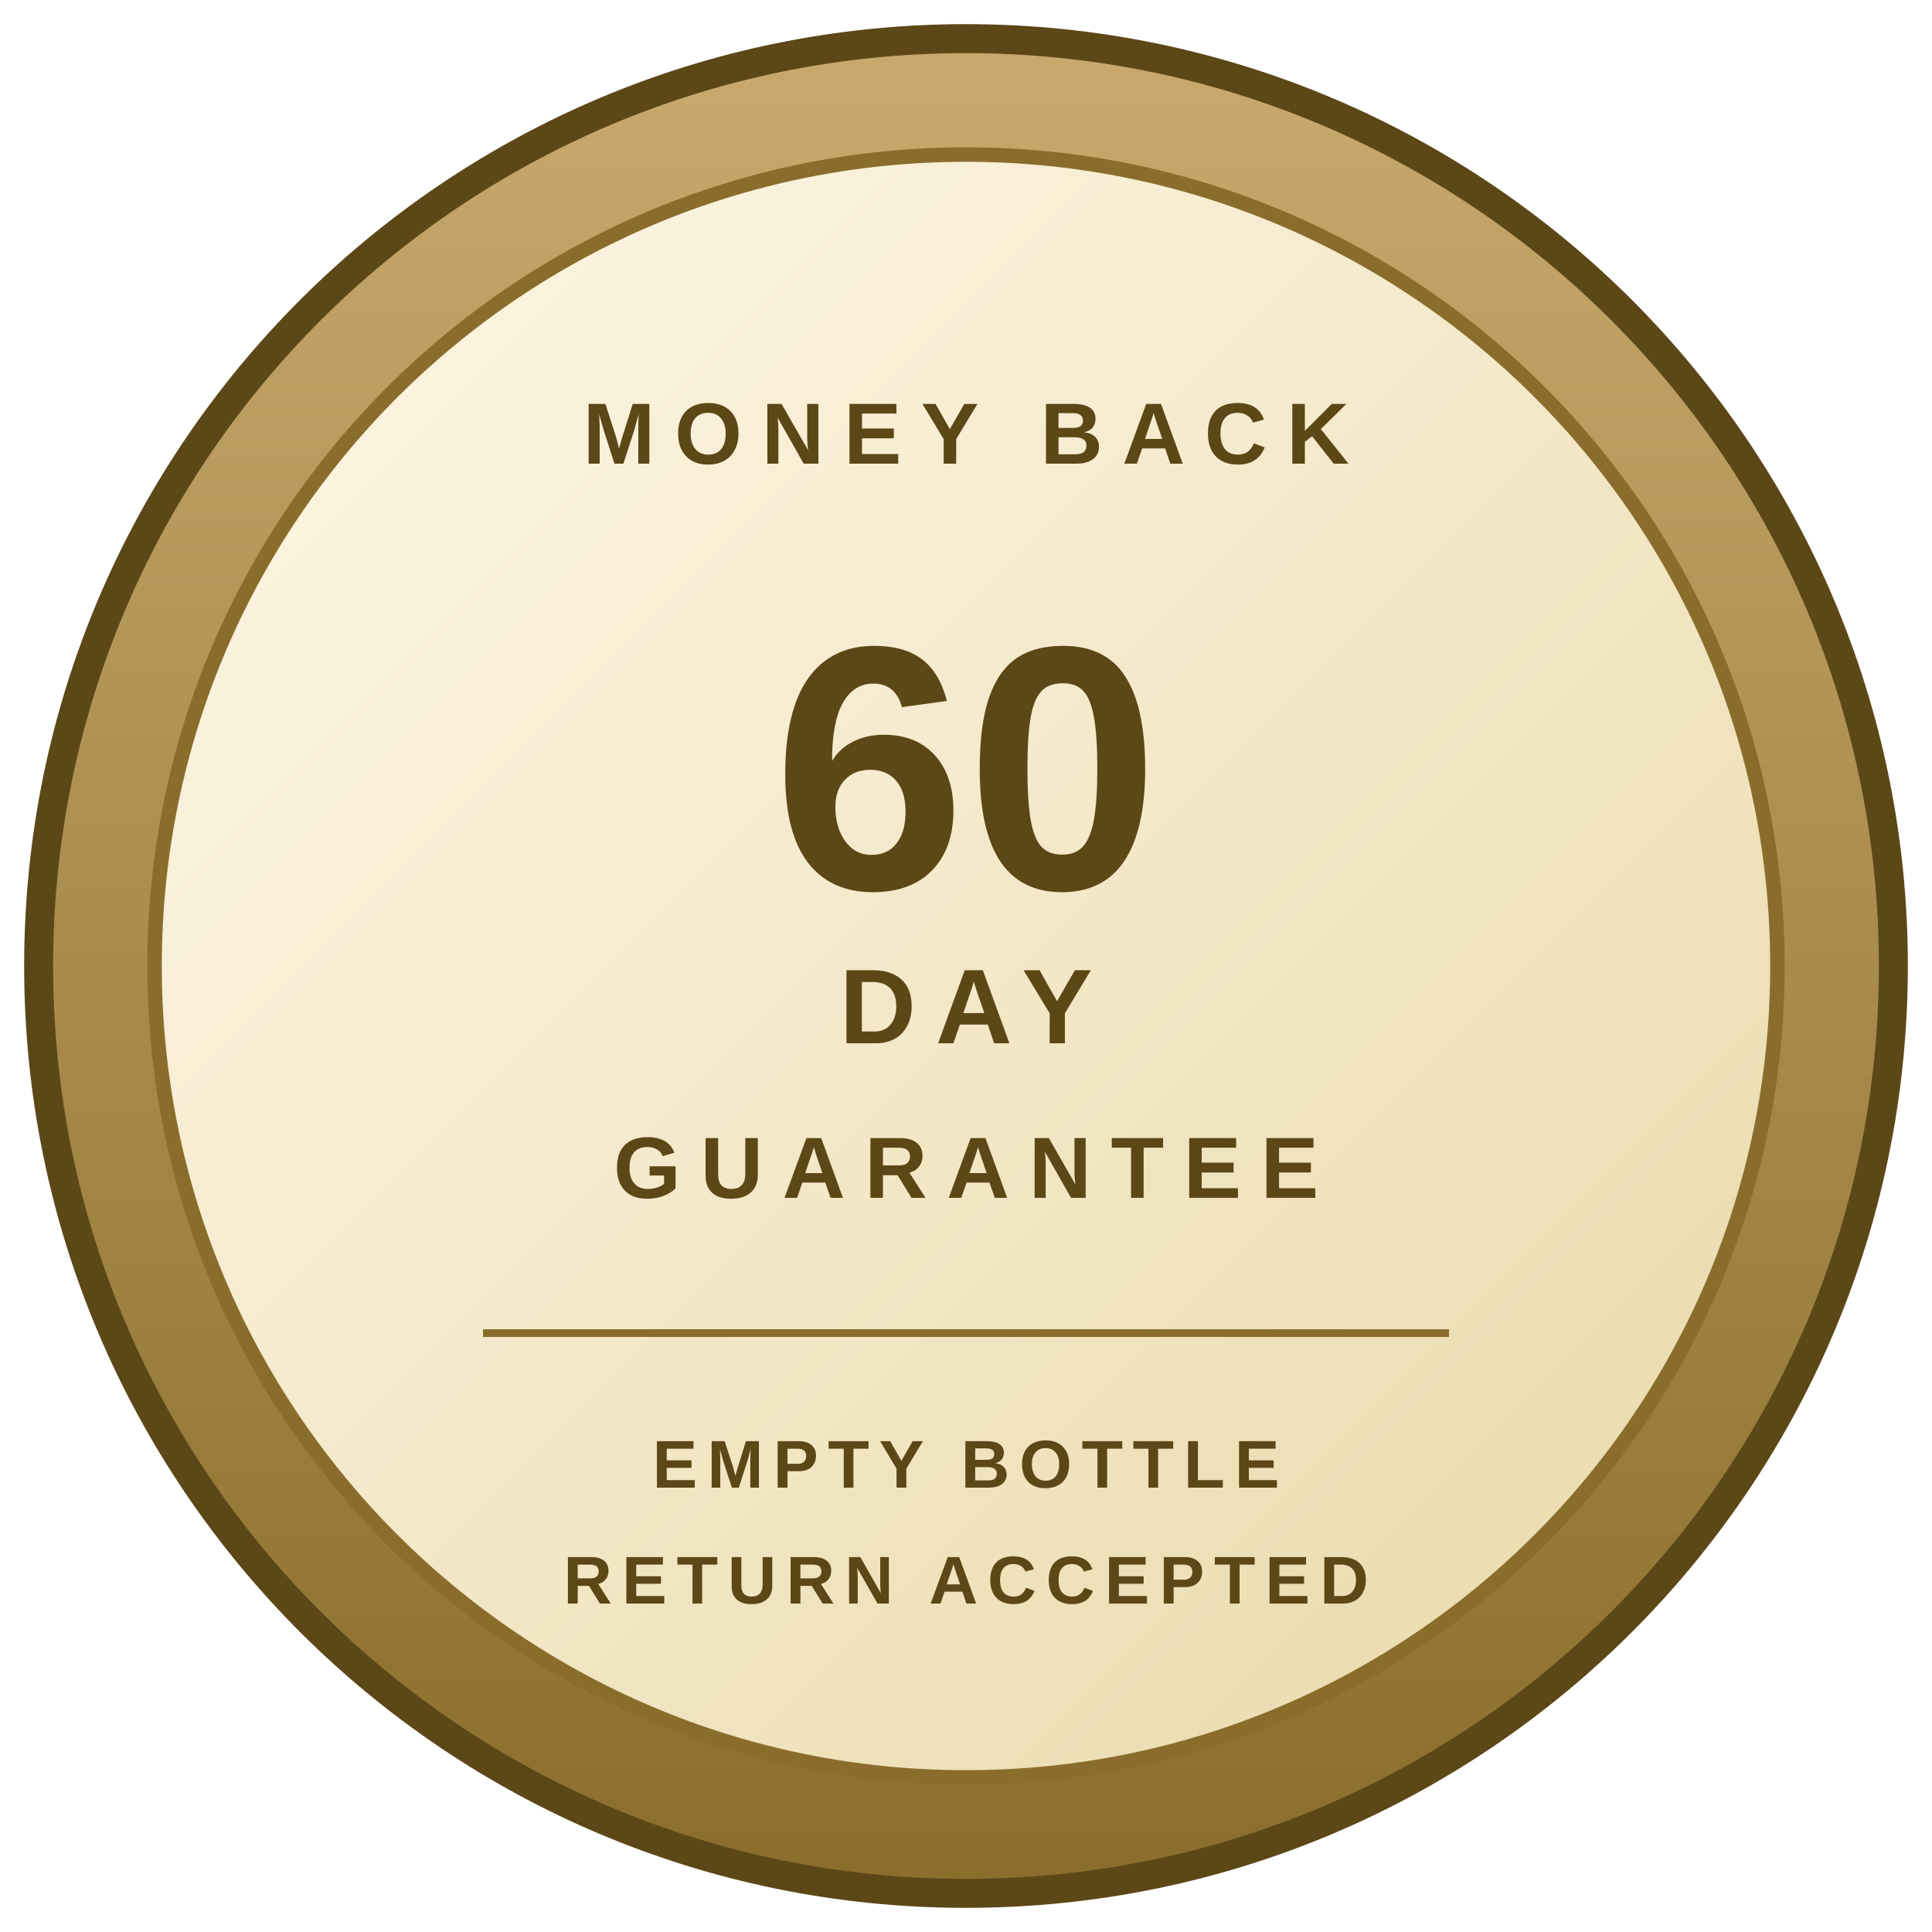
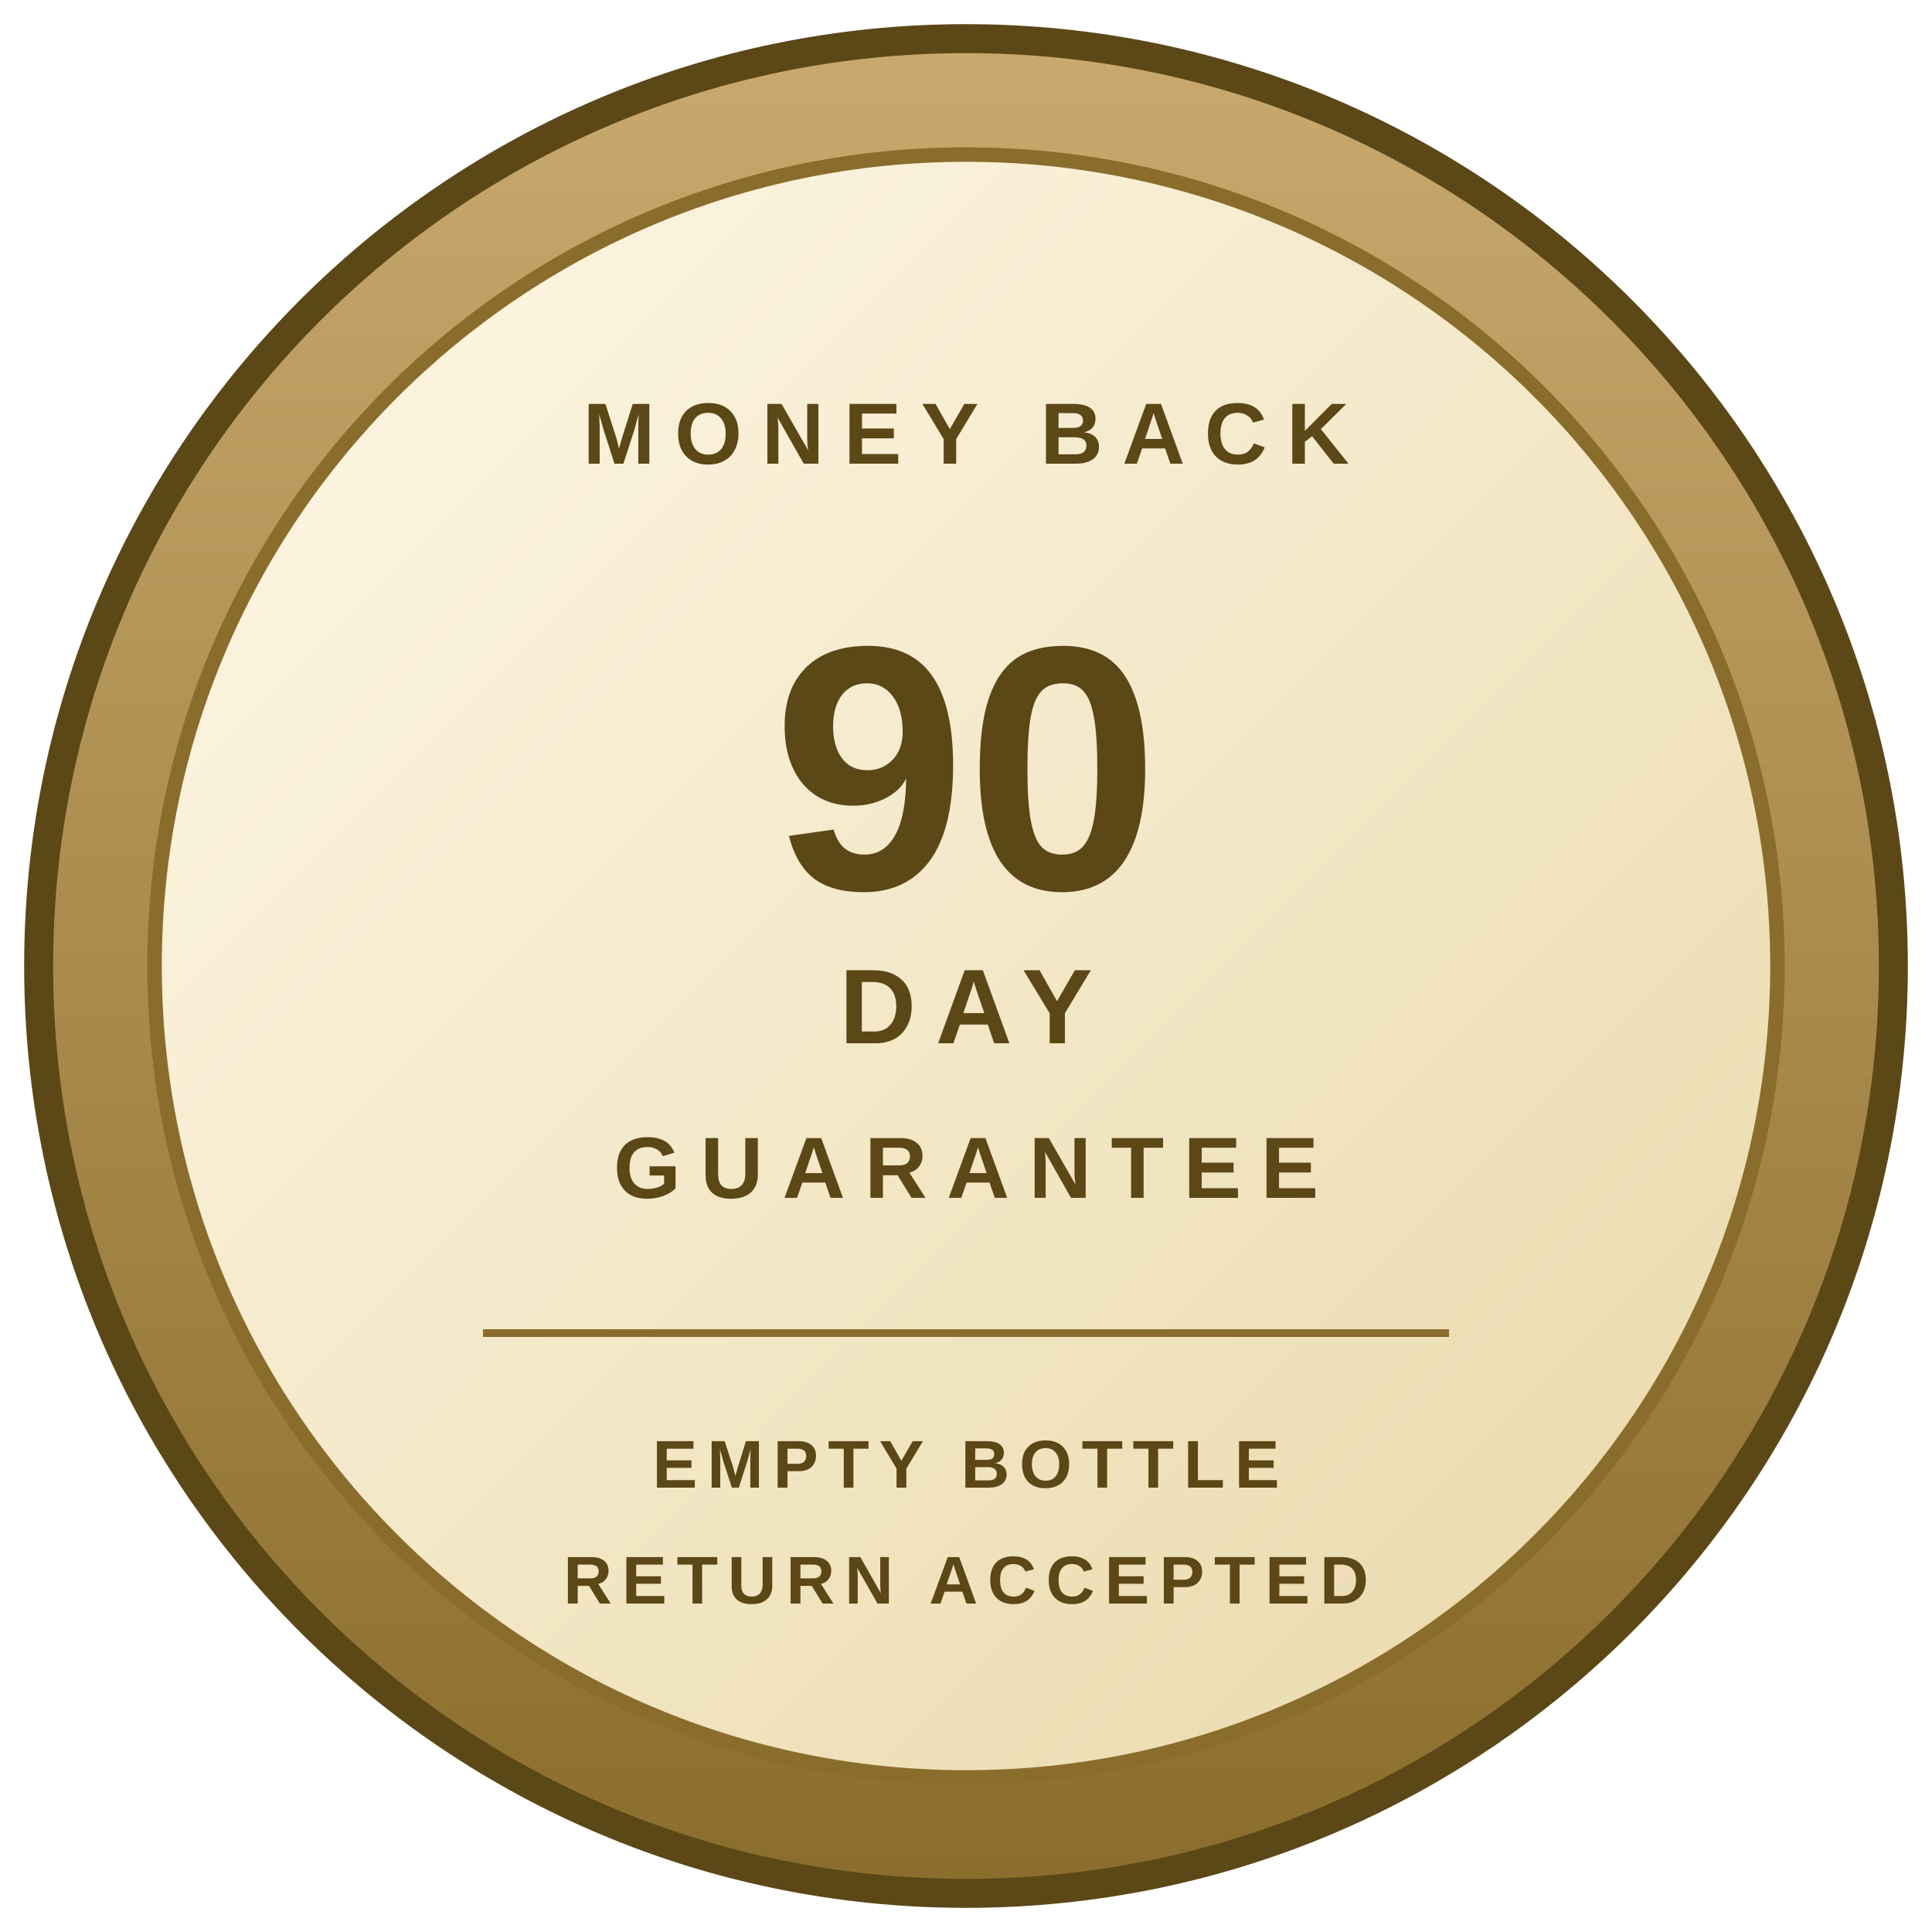
- <svg xmlns="http://www.w3.org/2000/svg" viewBox="0 0 200 200" width="200" height="200" role="img" aria-label="60-day money back guarantee seal">
+ <svg xmlns="http://www.w3.org/2000/svg" viewBox="0 0 200 200" width="200" height="200" role="img" aria-label="90-day money back guarantee seal">
  <defs>
    <linearGradient id="g1" x1="0%" y1="0%" x2="0%" y2="100%">
      <stop offset="0%" stop-color="#c9a96e" />
      <stop offset="100%" stop-color="#8a6d2c" />
    </linearGradient>
    <linearGradient id="g2" x1="0%" y1="0%" x2="100%" y2="100%">
      <stop offset="0%" stop-color="#fff8e8" />
      <stop offset="100%" stop-color="#e8d8a8" />
    </linearGradient>
  </defs>
  <circle cx="100" cy="100" r="96" fill="url(#g1)" stroke="#5c4717" stroke-width="3" />
  <circle cx="100" cy="100" r="84" fill="url(#g2)" stroke="#8a6d2c" stroke-width="1.5" />
  <g font-family="Arial, sans-serif" text-anchor="middle" fill="#5c4717">
    <text x="100" y="48" font-size="9" font-weight="700" letter-spacing="2">MONEY BACK</text>
-     <text x="100" y="92" font-size="36" font-weight="800" letter-spacing="0">60</text>
+     <text x="100" y="92" font-size="36" font-weight="800" letter-spacing="0">90</text>
    <text x="100" y="108" font-size="11" font-weight="700" letter-spacing="2">DAY</text>
    <text x="100" y="124" font-size="9" font-weight="700" letter-spacing="2">GUARANTEE</text>
    <line x1="50" y1="138" x2="150" y2="138" stroke="#8a6d2c" stroke-width="0.8" />
    <text x="100" y="154" font-size="7" font-weight="600" letter-spacing="1">EMPTY BOTTLE</text>
    <text x="100" y="166" font-size="7" font-weight="600" letter-spacing="1">RETURN ACCEPTED</text>
  </g>
</svg>
